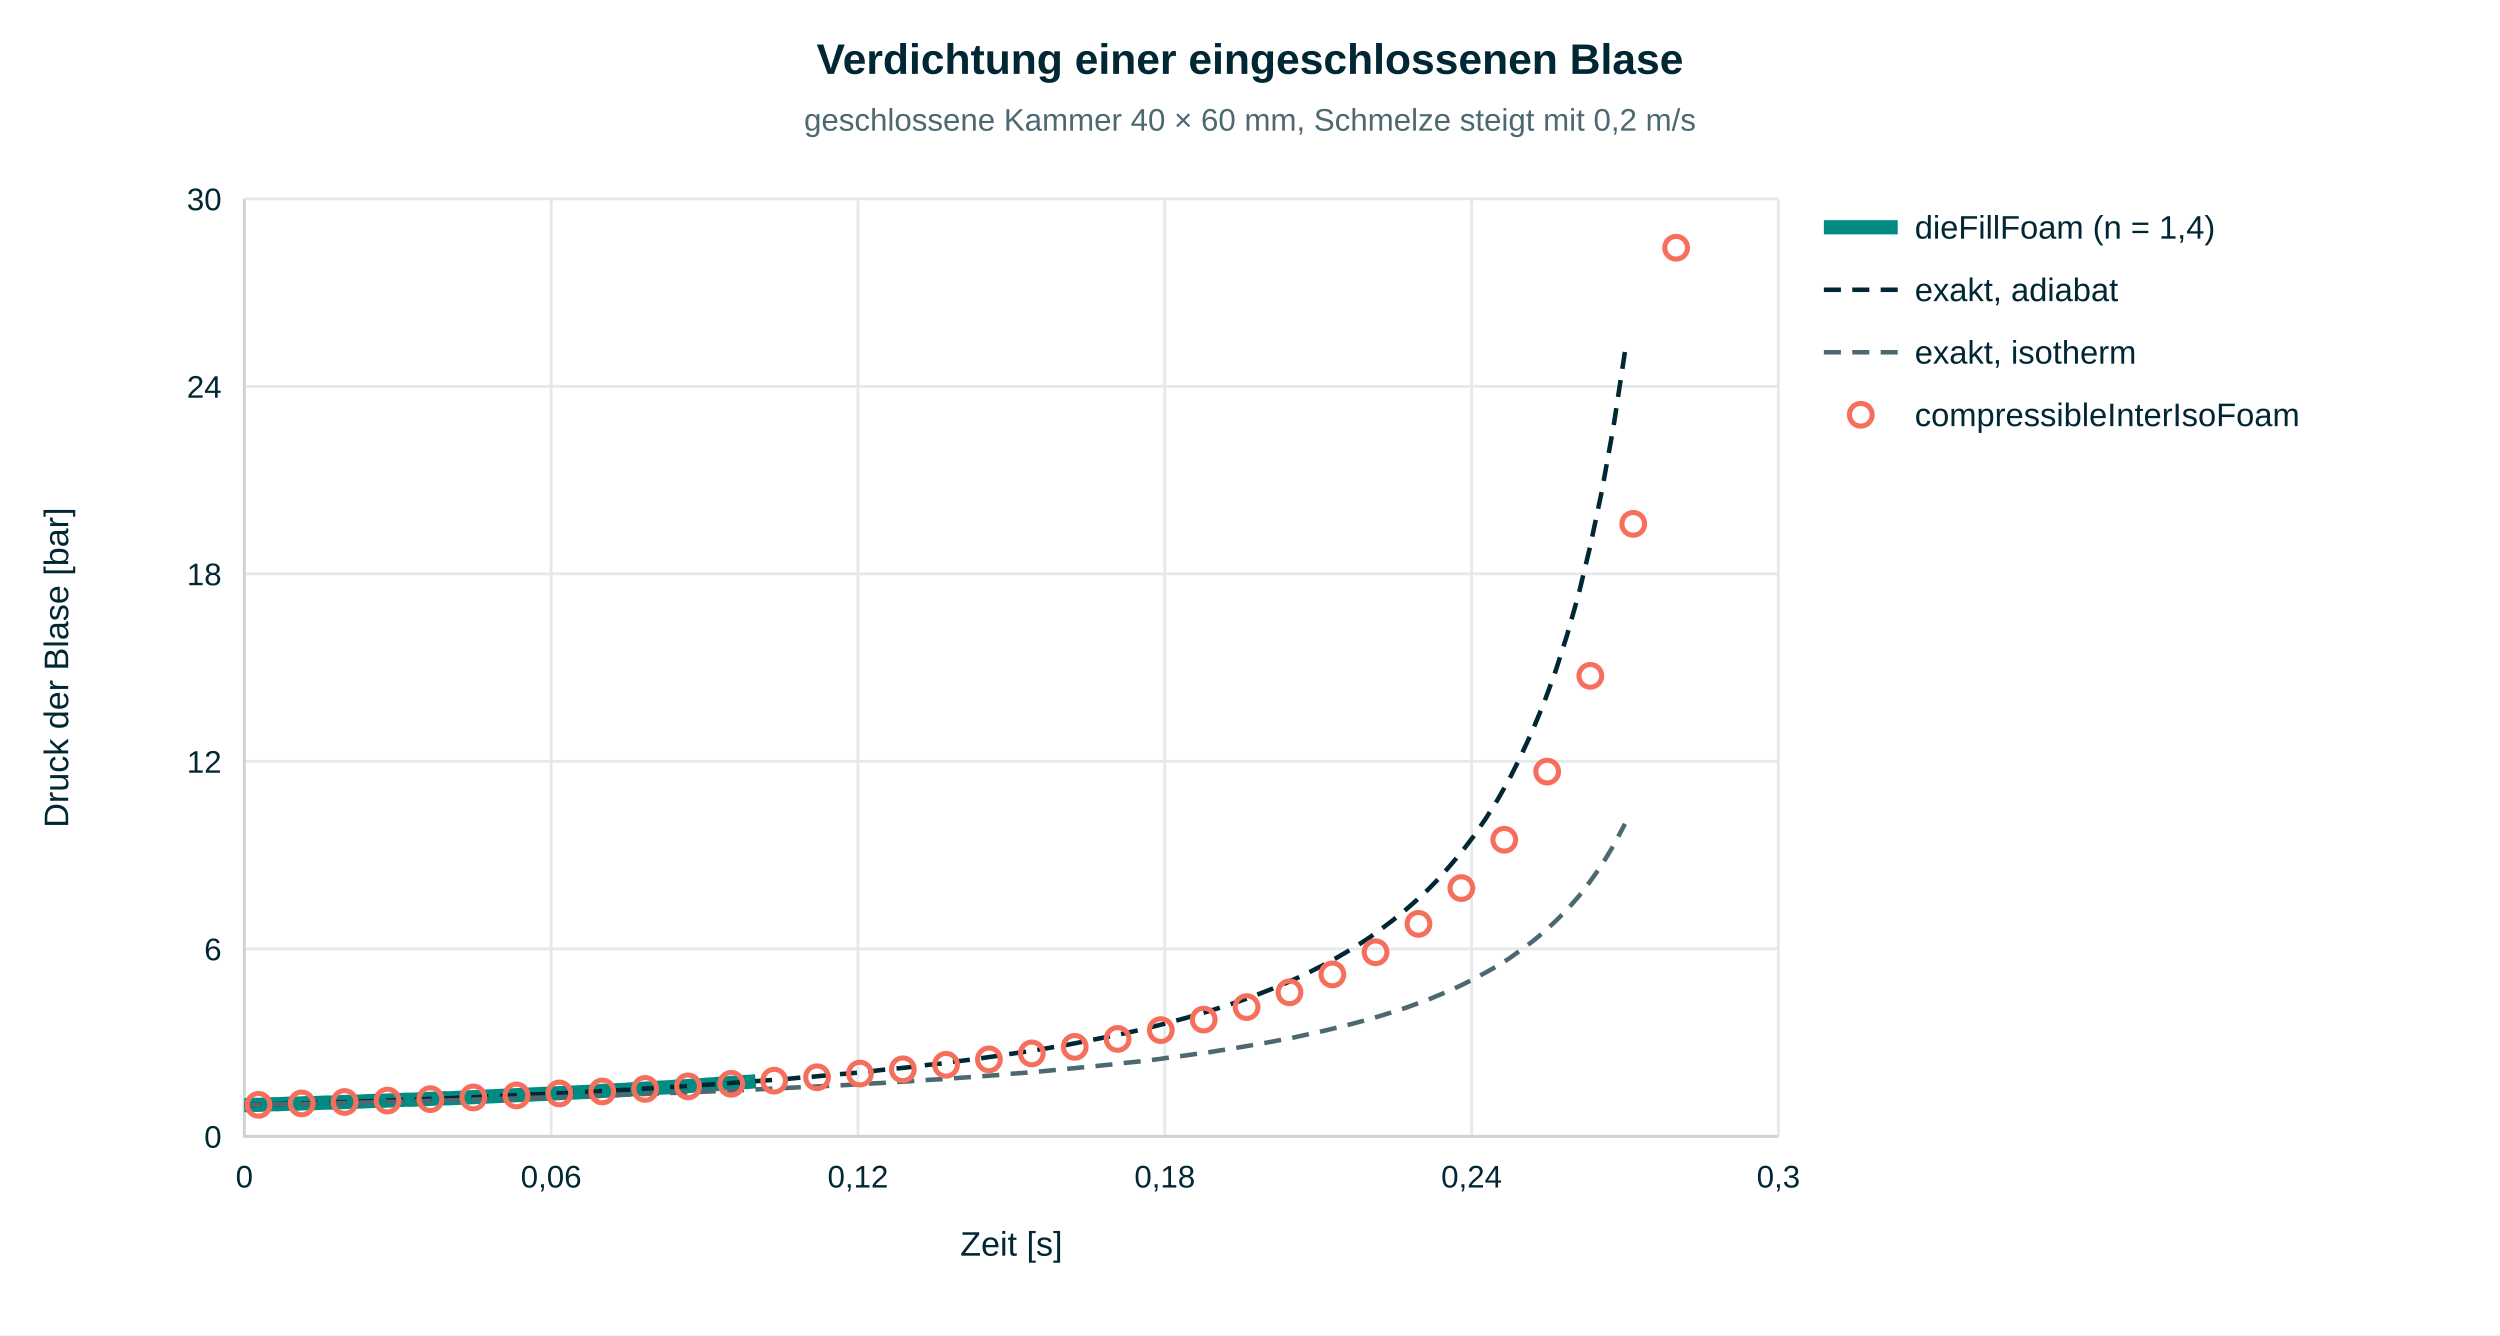
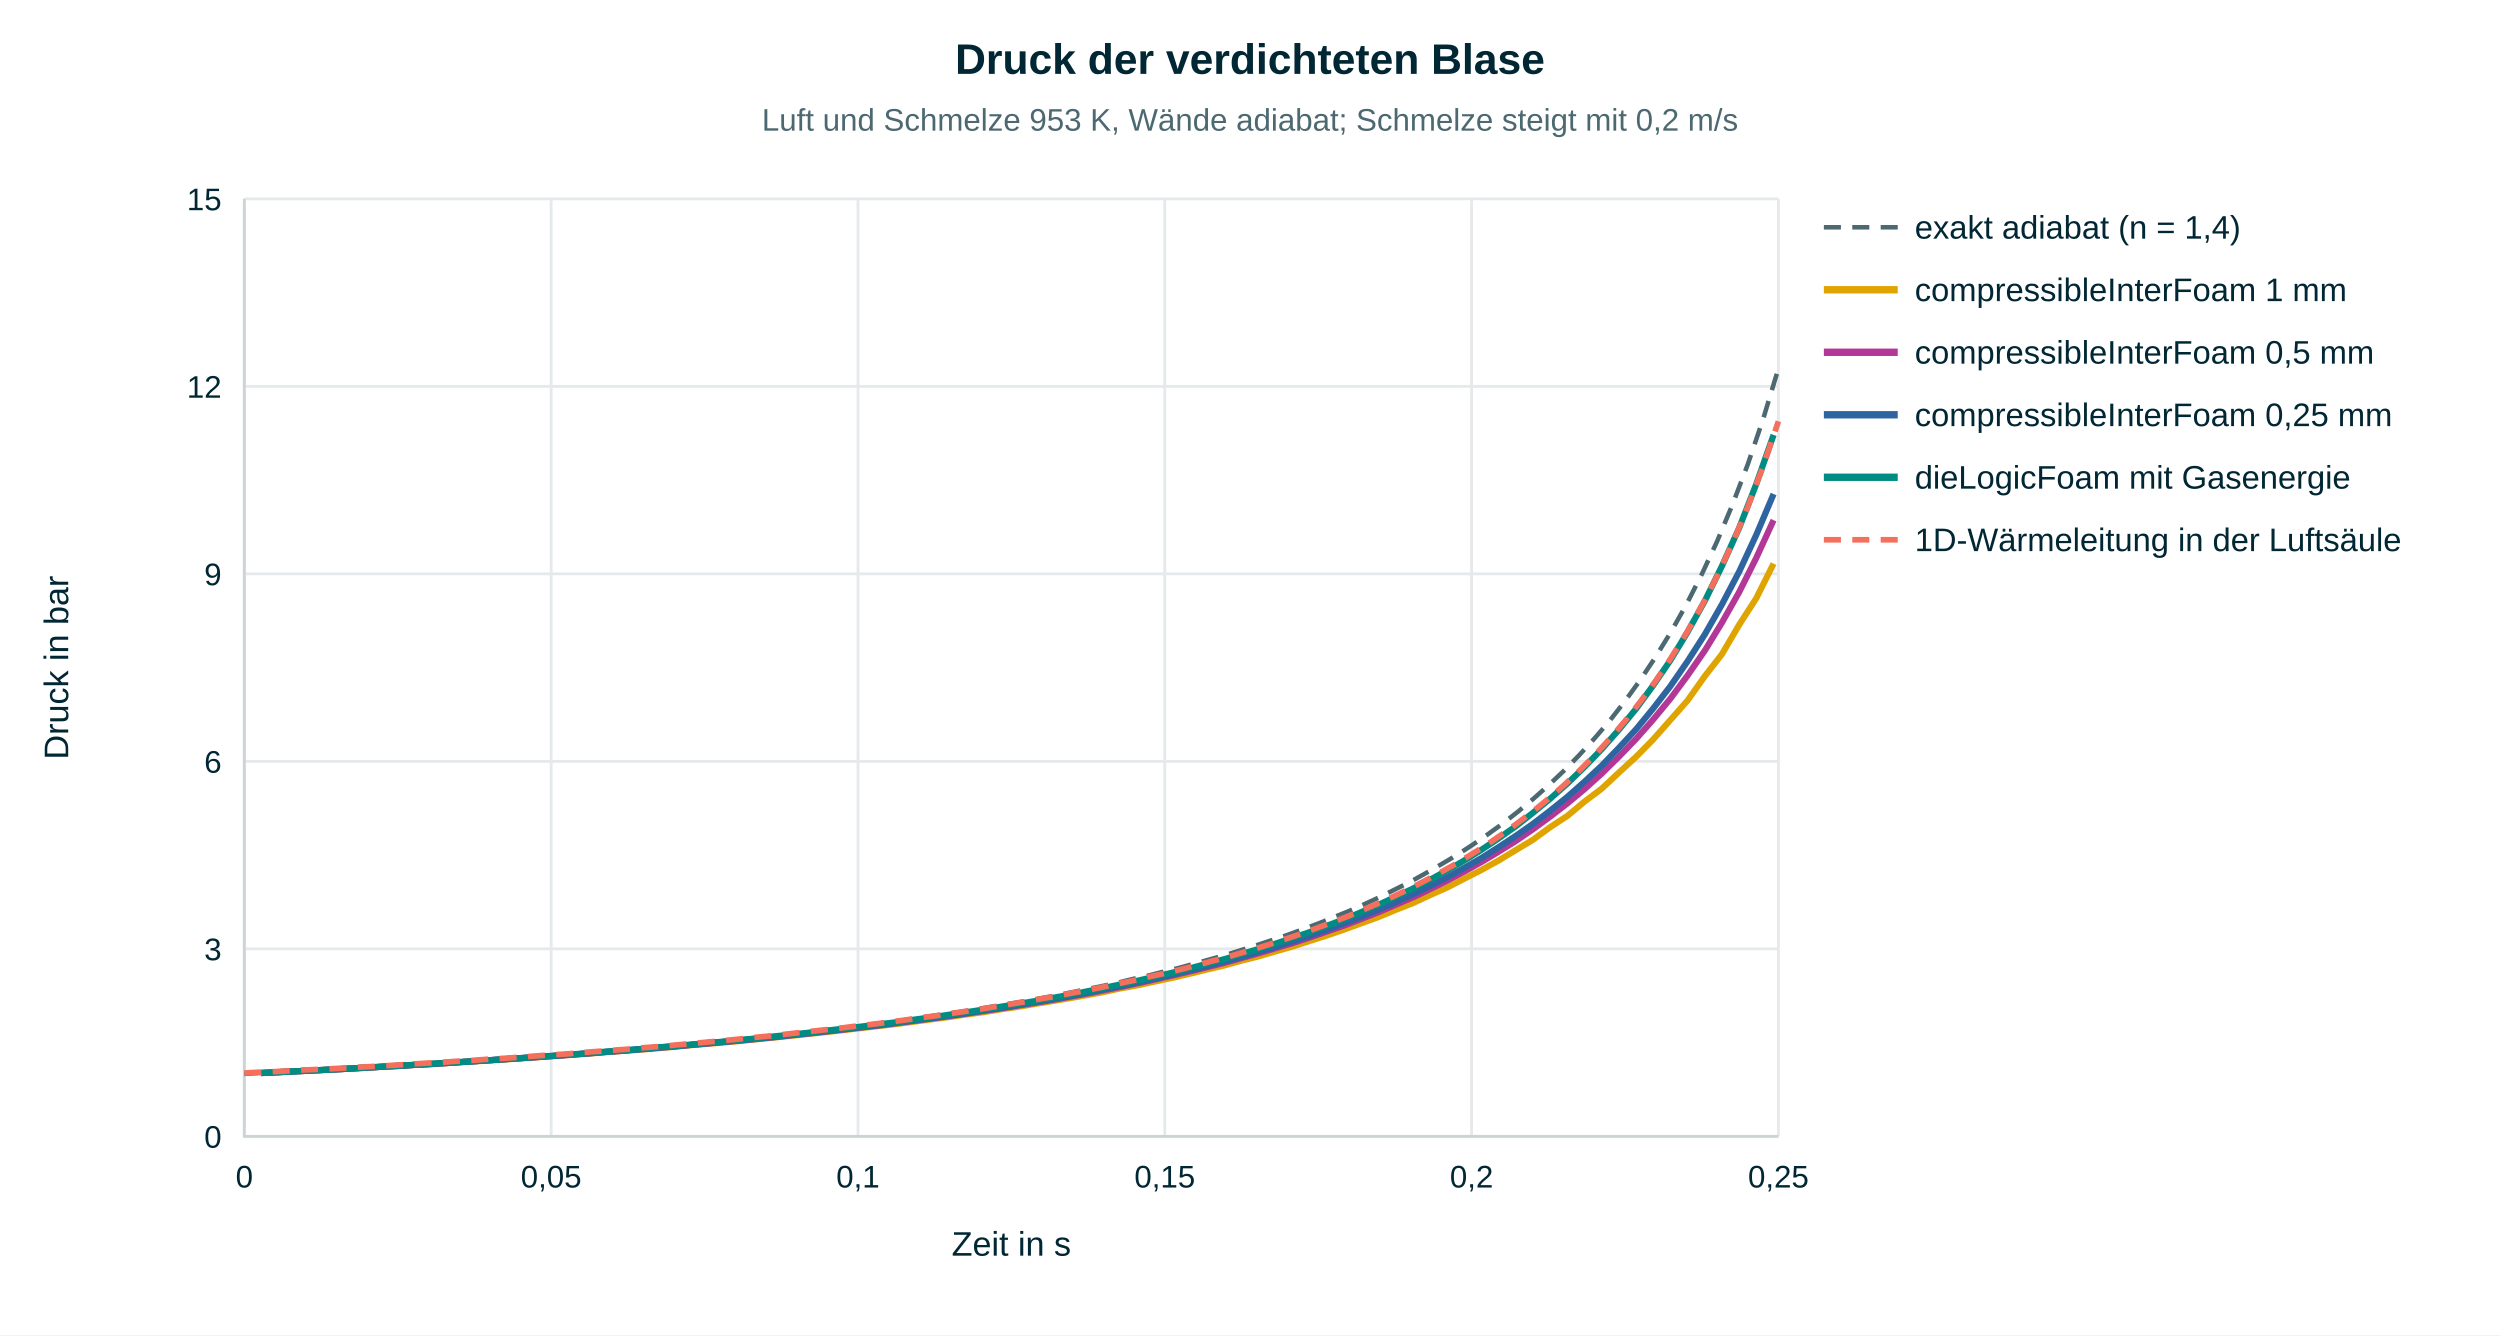
<svg xmlns="http://www.w3.org/2000/svg" viewBox="0 0 880 470" font-family="Arial, Helvetica, sans-serif" role="img">
  <rect x="0" y="0" width="880" height="470" fill="#ffffff" class="f-surface" />
-   <text x="440.0" y="26" font-size="15" font-weight="700" fill="#002733" class="f-text" text-anchor="middle">Verdichtung einer eingeschlossenen Blase</text>
-   <text x="440.0" y="46" font-size="11" fill="#4c6870" class="f-muted" text-anchor="middle">geschlossene Kammer 40 × 60 mm, Schmelze steigt mit 0,2 m/s</text>
+   <text x="440.0" y="26" font-size="15" font-weight="700" fill="#002733" class="f-text" text-anchor="middle">Druck der verdichteten Blase</text>
+   <text x="440.0" y="46" font-size="11" fill="#4c6870" class="f-muted" text-anchor="middle">Luft und Schmelze 953 K, Wände adiabat; Schmelze steigt mit 0,2 m/s</text>
  <path d="M86 400.0H626" stroke="#e5e9eb" stroke-width="1" class="s-border-light" />
  <text x="78" y="404.0" font-size="11" fill="#002733" class="f-text" text-anchor="end">0</text>
  <path d="M86.0 70V400" stroke="#e5e9eb" stroke-width="1" class="s-border-light" />
  <text x="86.0" y="418" font-size="11" fill="#002733" class="f-text" text-anchor="middle">0</text>
  <path d="M86 334.0H626" stroke="#e5e9eb" stroke-width="1" class="s-border-light" />
-   <text x="78" y="338.0" font-size="11" fill="#002733" class="f-text" text-anchor="end">6</text>
+   <text x="78" y="338.0" font-size="11" fill="#002733" class="f-text" text-anchor="end">3</text>
  <path d="M194.0 70V400" stroke="#e5e9eb" stroke-width="1" class="s-border-light" />
-   <text x="194.0" y="418" font-size="11" fill="#002733" class="f-text" text-anchor="middle">0,06</text>
+   <text x="194.0" y="418" font-size="11" fill="#002733" class="f-text" text-anchor="middle">0,05</text>
  <path d="M86 268.0H626" stroke="#e5e9eb" stroke-width="1" class="s-border-light" />
-   <text x="78" y="272.0" font-size="11" fill="#002733" class="f-text" text-anchor="end">12</text>
+   <text x="78" y="272.0" font-size="11" fill="#002733" class="f-text" text-anchor="end">6</text>
  <path d="M302.0 70V400" stroke="#e5e9eb" stroke-width="1" class="s-border-light" />
-   <text x="302.0" y="418" font-size="11" fill="#002733" class="f-text" text-anchor="middle">0,12</text>
+   <text x="302.0" y="418" font-size="11" fill="#002733" class="f-text" text-anchor="middle">0,1</text>
  <path d="M86 202.0H626" stroke="#e5e9eb" stroke-width="1" class="s-border-light" />
-   <text x="78" y="206.0" font-size="11" fill="#002733" class="f-text" text-anchor="end">18</text>
+   <text x="78" y="206.0" font-size="11" fill="#002733" class="f-text" text-anchor="end">9</text>
  <path d="M410.0 70V400" stroke="#e5e9eb" stroke-width="1" class="s-border-light" />
-   <text x="410.0" y="418" font-size="11" fill="#002733" class="f-text" text-anchor="middle">0,18</text>
+   <text x="410.0" y="418" font-size="11" fill="#002733" class="f-text" text-anchor="middle">0,15</text>
  <path d="M86 136.0H626" stroke="#e5e9eb" stroke-width="1" class="s-border-light" />
-   <text x="78" y="140.0" font-size="11" fill="#002733" class="f-text" text-anchor="end">24</text>
+   <text x="78" y="140.0" font-size="11" fill="#002733" class="f-text" text-anchor="end">12</text>
  <path d="M518.0 70V400" stroke="#e5e9eb" stroke-width="1" class="s-border-light" />
-   <text x="518.0" y="418" font-size="11" fill="#002733" class="f-text" text-anchor="middle">0,24</text>
+   <text x="518.0" y="418" font-size="11" fill="#002733" class="f-text" text-anchor="middle">0,2</text>
  <path d="M86 70.0H626" stroke="#e5e9eb" stroke-width="1" class="s-border-light" />
-   <text x="78" y="74.0" font-size="11" fill="#002733" class="f-text" text-anchor="end">30</text>
+   <text x="78" y="74.0" font-size="11" fill="#002733" class="f-text" text-anchor="end">15</text>
  <path d="M626.0 70V400" stroke="#e5e9eb" stroke-width="1" class="s-border-light" />
-   <text x="626.0" y="418" font-size="11" fill="#002733" class="f-text" text-anchor="middle">0,3</text>
+   <text x="626.0" y="418" font-size="11" fill="#002733" class="f-text" text-anchor="middle">0,25</text>
  <path d="M86 70V400H626" fill="none" stroke="#ccd4d6" stroke-width="1" class="s-border" />
-   <text x="356.0" y="442" font-size="12" fill="#002733" class="f-text" text-anchor="middle">Zeit [s]</text>
-   <text x="24" y="235.0" font-size="12" fill="#002733" class="f-text" text-anchor="middle" transform="rotate(-90 24 235.0)">Druck der Blase [bar]</text>
-   <polyline points="86.0,389.0 86.0,389.0 86.1,389.0 86.3,389.0 87.0,389.0 88.8,388.9 91.0,388.9 93.2,388.8 95.4,388.7 97.5,388.7 99.7,388.6 101.8,388.5 104.0,388.5 106.2,388.4 108.3,388.3 110.5,388.3 112.6,388.2 114.8,388.1 117.0,388.1 119.1,388.0 121.3,387.9 123.4,387.8 125.6,387.8 127.8,387.7 129.9,387.6 132.1,387.5 134.2,387.5 136.4,387.4 138.6,387.3 140.7,387.2 142.9,387.1 145.0,387.1 147.2,387.0 149.4,386.9 151.5,386.8 153.7,386.7 155.8,386.6 158.0,386.6 160.2,386.5 162.3,386.4 164.5,386.3 166.6,386.2 168.8,386.1 171.0,386.0 173.1,385.9 175.3,385.8 177.4,385.7 179.6,385.6 181.8,385.5 183.9,385.4 186.1,385.3 188.2,385.2 190.4,385.1 192.6,385.0 194.7,384.9 196.9,384.8 199.0,384.7 201.2,384.6 203.4,384.5 205.5,384.4 207.7,384.3 209.8,384.2 212.0,384.0 214.2,383.9 216.3,383.8 218.5,383.7 220.6,383.6 222.8,383.4 225.0,383.3 227.1,383.2 229.3,383.1 231.4,382.9 233.6,382.8 235.8,382.7 237.9,382.5 240.1,382.4 242.2,382.3 244.4,382.1 246.6,382.0 248.7,381.8 250.9,381.7 253.0,381.5 255.2,381.4 257.4,381.2 259.5,381.1 261.7,380.9 263.8,380.8 266.0,380.6" fill="none" stroke="#008c82" stroke-width="5" stroke-linejoin="round" class="s-primary" />
-   <path d="M642 80h26" stroke="#008c82" stroke-width="5" class="s-primary" />
-   <text x="674" y="84" font-size="11.5" fill="#002733" class="f-text">dieFillFoam (n = 1,4)</text>
-   <polyline points="86.0,389.0 90.1,388.9 94.2,388.8 98.3,388.6 102.3,388.5 106.4,388.4 110.5,388.3 114.6,388.1 118.7,388.0 122.8,387.9 126.8,387.7 130.9,387.6 135.0,387.4 139.1,387.3 143.2,387.1 147.3,387.0 151.3,386.8 155.4,386.7 159.5,386.5 163.6,386.3 167.7,386.2 171.8,386.0 175.8,385.8 179.9,385.6 184.0,385.4 188.1,385.2 192.2,385.1 196.3,384.9 200.4,384.7 204.4,384.4 208.5,384.2 212.6,384.0 216.7,383.8 220.8,383.6 224.9,383.3 228.9,383.1 233.0,382.8 237.1,382.6 241.2,382.3 245.3,382.1 249.4,381.8 253.4,381.5 257.5,381.2 261.6,380.9 265.7,380.6 269.8,380.3 273.9,380.0 277.9,379.7 282.0,379.3 286.1,379.0 290.2,378.6 294.3,378.2 298.4,377.9 302.5,377.5 306.5,377.1 310.6,376.6 314.7,376.2 318.8,375.8 322.9,375.3 327.0,374.8 331.0,374.4 335.1,373.8 339.2,373.3 343.3,372.8 347.4,372.2 351.5,371.6 355.5,371.0 359.6,370.4 363.7,369.8 367.8,369.1 371.9,368.4 376.0,367.7 380.1,366.9 384.1,366.1 388.2,365.3 392.3,364.5 396.4,363.6 400.5,362.7 404.6,361.7 408.6,360.7 412.7,359.6 416.8,358.5 420.9,357.3 425.0,356.1 429.1,354.8 433.1,353.5 437.2,352.1 441.3,350.6 445.4,349.0 449.5,347.4 453.6,345.6 457.6,343.8 461.7,341.8 465.8,339.7 469.9,337.5 474.0,335.1 478.1,332.6 482.2,329.9 486.2,327.0 490.3,323.9 494.4,320.6 498.5,317.0 502.6,313.2 506.7,309.0 510.7,304.4 514.8,299.5 518.9,294.1 523.0,288.1 527.1,281.6 531.2,274.4 535.2,266.4 539.3,257.5 543.4,247.6 547.5,236.4 551.6,223.6 555.7,209.1 559.7,192.5 563.8,173.1 567.9,150.5 572.0,123.7" fill="none" stroke="#002733" stroke-width="1.6" stroke-linejoin="round" stroke-dasharray="6 4" class="s-text" />
-   <path d="M642 102h26" stroke="#002733" stroke-width="1.6" stroke-dasharray="6 4" class="s-text" />
-   <text x="674" y="106" font-size="11.5" fill="#002733" class="f-text">exakt, adiabat</text>
-   <polyline points="86.0,389.0 90.1,388.9 94.2,388.8 98.3,388.7 102.3,388.7 106.4,388.6 110.5,388.5 114.6,388.4 118.7,388.3 122.8,388.2 126.8,388.1 130.9,388.0 135.0,387.9 139.1,387.8 143.2,387.7 147.3,387.6 151.3,387.5 155.4,387.4 159.5,387.3 163.6,387.2 167.7,387.0 171.8,386.9 175.8,386.8 179.9,386.7 184.0,386.6 188.1,386.4 192.2,386.3 196.3,386.2 200.4,386.0 204.4,385.9 208.5,385.8 212.6,385.6 216.7,385.5 220.8,385.3 224.9,385.2 228.9,385.0 233.0,384.9 237.1,384.7 241.2,384.6 245.3,384.4 249.4,384.2 253.4,384.1 257.5,383.9 261.6,383.7 265.7,383.5 269.8,383.3 273.9,383.1 277.9,382.9 282.0,382.7 286.1,382.5 290.2,382.3 294.3,382.1 298.4,381.9 302.5,381.6 306.5,381.4 310.6,381.2 314.7,380.9 318.8,380.7 322.9,380.4 327.0,380.1 331.0,379.9 335.1,379.6 339.2,379.3 343.3,379.0 347.4,378.7 351.5,378.4 355.5,378.0 359.6,377.7 363.7,377.4 367.8,377.0 371.9,376.6 376.0,376.2 380.1,375.8 384.1,375.4 388.2,375.0 392.3,374.6 396.4,374.1 400.5,373.7 404.6,373.2 408.6,372.7 412.7,372.1 416.8,371.6 420.9,371.0 425.0,370.5 429.1,369.8 433.1,369.2 437.2,368.5 441.3,367.8 445.4,367.1 449.5,366.3 453.6,365.6 457.6,364.7 461.7,363.8 465.8,362.9 469.9,361.9 474.0,360.9 478.1,359.8 482.2,358.7 486.2,357.5 490.3,356.2 494.4,354.9 498.5,353.4 502.6,351.9 506.7,350.2 510.7,348.5 514.8,346.6 518.9,344.5 523.0,342.3 527.1,340.0 531.2,337.4 535.2,334.5 539.3,331.5 543.4,328.1 547.5,324.3 551.6,320.2 555.7,315.5 559.7,310.3 563.8,304.5 567.9,297.7 572.0,290.0" fill="none" stroke="#4c6870" stroke-width="1.6" stroke-linejoin="round" stroke-dasharray="6 4" class="s-muted" />
-   <path d="M642 124h26" stroke="#4c6870" stroke-width="1.6" stroke-dasharray="6 4" class="s-muted" />
-   <text x="674" y="128" font-size="11.5" fill="#002733" class="f-text">exakt, isotherm</text>
-   <circle cx="91.0" cy="388.9" r="4" fill="none" stroke="#f66e5c" stroke-width="1.8" class="s-mark-warm" />
-   <circle cx="106.2" cy="388.4" r="4" fill="none" stroke="#f66e5c" stroke-width="1.8" class="s-mark-warm" />
-   <circle cx="121.3" cy="387.9" r="4" fill="none" stroke="#f66e5c" stroke-width="1.8" class="s-mark-warm" />
-   <circle cx="136.4" cy="387.4" r="4" fill="none" stroke="#f66e5c" stroke-width="1.8" class="s-mark-warm" />
-   <circle cx="151.5" cy="386.9" r="4" fill="none" stroke="#f66e5c" stroke-width="1.8" class="s-mark-warm" />
-   <circle cx="166.6" cy="386.3" r="4" fill="none" stroke="#f66e5c" stroke-width="1.8" class="s-mark-warm" />
-   <circle cx="181.8" cy="385.6" r="4" fill="none" stroke="#f66e5c" stroke-width="1.8" class="s-mark-warm" />
-   <circle cx="196.9" cy="384.9" r="4" fill="none" stroke="#f66e5c" stroke-width="1.8" class="s-mark-warm" />
-   <circle cx="212.0" cy="384.2" r="4" fill="none" stroke="#f66e5c" stroke-width="1.8" class="s-mark-warm" />
-   <circle cx="227.1" cy="383.3" r="4" fill="none" stroke="#f66e5c" stroke-width="1.8" class="s-mark-warm" />
-   <circle cx="242.2" cy="382.4" r="4" fill="none" stroke="#f66e5c" stroke-width="1.8" class="s-mark-warm" />
-   <circle cx="257.4" cy="381.5" r="4" fill="none" stroke="#f66e5c" stroke-width="1.8" class="s-mark-warm" />
-   <circle cx="272.5" cy="380.4" r="4" fill="none" stroke="#f66e5c" stroke-width="1.8" class="s-mark-warm" />
-   <circle cx="287.6" cy="379.2" r="4" fill="none" stroke="#f66e5c" stroke-width="1.8" class="s-mark-warm" />
-   <circle cx="302.7" cy="377.9" r="4" fill="none" stroke="#f66e5c" stroke-width="1.8" class="s-mark-warm" />
-   <circle cx="317.8" cy="376.4" r="4" fill="none" stroke="#f66e5c" stroke-width="1.8" class="s-mark-warm" />
-   <circle cx="333.0" cy="374.8" r="4" fill="none" stroke="#f66e5c" stroke-width="1.8" class="s-mark-warm" />
-   <circle cx="348.1" cy="372.9" r="4" fill="none" stroke="#f66e5c" stroke-width="1.8" class="s-mark-warm" />
-   <circle cx="363.2" cy="370.8" r="4" fill="none" stroke="#f66e5c" stroke-width="1.8" class="s-mark-warm" />
-   <circle cx="378.3" cy="368.5" r="4" fill="none" stroke="#f66e5c" stroke-width="1.8" class="s-mark-warm" />
-   <circle cx="393.4" cy="365.7" r="4" fill="none" stroke="#f66e5c" stroke-width="1.8" class="s-mark-warm" />
-   <circle cx="408.6" cy="362.6" r="4" fill="none" stroke="#f66e5c" stroke-width="1.8" class="s-mark-warm" />
-   <circle cx="423.7" cy="358.9" r="4" fill="none" stroke="#f66e5c" stroke-width="1.8" class="s-mark-warm" />
-   <circle cx="438.8" cy="354.5" r="4" fill="none" stroke="#f66e5c" stroke-width="1.8" class="s-mark-warm" />
-   <circle cx="453.9" cy="349.3" r="4" fill="none" stroke="#f66e5c" stroke-width="1.8" class="s-mark-warm" />
-   <circle cx="469.0" cy="343.0" r="4" fill="none" stroke="#f66e5c" stroke-width="1.8" class="s-mark-warm" />
-   <circle cx="484.2" cy="335.2" r="4" fill="none" stroke="#f66e5c" stroke-width="1.8" class="s-mark-warm" />
-   <circle cx="499.3" cy="325.2" r="4" fill="none" stroke="#f66e5c" stroke-width="1.8" class="s-mark-warm" />
-   <circle cx="514.4" cy="312.6" r="4" fill="none" stroke="#f66e5c" stroke-width="1.8" class="s-mark-warm" />
-   <circle cx="529.5" cy="295.6" r="4" fill="none" stroke="#f66e5c" stroke-width="1.8" class="s-mark-warm" />
-   <circle cx="544.6" cy="271.6" r="4" fill="none" stroke="#f66e5c" stroke-width="1.8" class="s-mark-warm" />
-   <circle cx="559.8" cy="237.9" r="4" fill="none" stroke="#f66e5c" stroke-width="1.8" class="s-mark-warm" />
-   <circle cx="574.9" cy="184.4" r="4" fill="none" stroke="#f66e5c" stroke-width="1.8" class="s-mark-warm" />
-   <circle cx="590.0" cy="87.2" r="4" fill="none" stroke="#f66e5c" stroke-width="1.8" class="s-mark-warm" />
-   <circle cx="655" cy="146" r="4" fill="none" stroke="#f66e5c" stroke-width="1.8" class="s-mark-warm" />
-   <text x="674" y="150" font-size="11.5" fill="#002733" class="f-text">compressibleInterIsoFoam</text>
+   <text x="356.0" y="442" font-size="12" fill="#002733" class="f-text" text-anchor="middle">Zeit in s</text>
+   <text x="24" y="235.0" font-size="12" fill="#002733" class="f-text" text-anchor="middle" transform="rotate(-90 24 235.0)">Druck in bar</text>
+   <polyline points="86.0,378.0 91.4,377.7 96.8,377.5 102.2,377.2 107.6,376.9 113.0,376.6 118.4,376.4 123.8,376.1 129.2,375.8 134.6,375.5 140.0,375.2 145.4,374.8 150.8,374.5 156.2,374.2 161.6,373.8 167.0,373.5 172.4,373.1 177.8,372.8 183.2,372.4 188.6,372.0 194.0,371.6 199.4,371.2 204.8,370.8 210.2,370.4 215.6,369.9 221.0,369.5 226.4,369.0 231.8,368.6 237.2,368.1 242.6,367.6 248.0,367.1 253.4,366.6 258.8,366.0 264.2,365.5 269.6,364.9 275.0,364.3 280.4,363.8 285.8,363.1 291.2,362.5 296.6,361.9 302.0,361.2 307.4,360.5 312.8,359.8 318.2,359.1 323.6,358.3 329.0,357.5 334.4,356.7 339.8,355.9 345.2,355.0 350.6,354.1 356.0,353.2 361.4,352.3 366.8,351.3 372.2,350.3 377.6,349.2 383.0,348.1 388.4,347.0 393.8,345.8 399.2,344.5 404.6,343.3 410.0,341.9 415.4,340.6 420.8,339.1 426.2,337.6 431.6,336.1 437.0,334.4 442.4,332.7 447.8,330.9 453.2,329.1 458.6,327.1 464.0,325.1 469.4,322.9 474.8,320.7 480.2,318.3 485.6,315.8 491.0,313.1 496.4,310.4 501.8,307.4 507.2,304.3 512.6,301.1 518.0,297.6 523.4,293.9 528.8,290.0 534.2,285.8 539.6,281.3 545.0,276.5 550.4,271.4 555.8,265.9 561.2,260.0 566.6,253.7 572.0,246.8 577.4,239.3 582.8,231.2 588.2,222.4 593.6,212.8 599.0,202.2 604.4,190.6 609.8,177.7 615.2,163.5 620.6,147.6 626.0,129.7" fill="none" stroke="#4c6870" stroke-width="1.6" stroke-linejoin="round" stroke-dasharray="6 4" class="s-muted" />
+   <path d="M642 80h26" stroke="#4c6870" stroke-width="1.6" stroke-dasharray="6 4" class="s-muted" />
+   <text x="674" y="84" font-size="11.5" fill="#002733" class="f-text">exakt adiabat (n = 1,4)</text>
+   <polyline points="92.0,377.7 98.1,377.4 104.1,377.1 110.2,376.8 116.2,376.5 122.3,376.2 128.3,375.9 134.4,375.5 140.4,375.2 146.5,374.8 152.5,374.5 158.6,374.1 164.6,373.7 170.7,373.4 176.7,373.0 182.8,372.6 188.8,372.2 194.9,371.7 200.9,371.3 207.0,370.9 213.0,370.4 219.1,369.9 225.1,369.5 231.2,369.0 237.2,368.5 243.2,367.9 249.3,367.4 255.3,366.9 261.4,366.3 267.4,365.7 273.5,365.1 279.5,364.5 285.6,363.8 291.6,363.2 297.7,362.5 303.7,361.8 309.8,361.1 315.8,360.4 321.9,359.6 327.9,358.8 334.0,358.0 340.0,357.1 346.1,356.3 352.1,355.3 358.2,354.4 364.2,353.4 370.3,352.4 376.3,351.4 382.4,350.3 388.4,349.2 394.4,347.9 400.5,346.8 406.5,345.5 412.6,344.2 418.6,342.8 424.7,341.3 430.7,339.9 436.8,338.2 442.8,336.7 448.9,334.9 454.9,333.2 461.0,331.2 467.0,329.3 473.1,327.2 479.1,325.0 485.2,322.8 491.2,320.3 497.3,317.9 503.3,315.1 509.4,312.4 515.4,309.3 521.5,306.2 527.5,302.9 533.6,299.2 539.6,295.6 545.6,291.2 551.7,287.2 557.7,282.2 563.8,277.6 569.8,272.0 575.9,266.4 581.9,260.3 588.0,253.4 594.0,246.6 600.1,238.0 606.1,230.3 612.2,219.9 618.2,210.6 624.3,198.4" fill="none" stroke="#e0a400" stroke-width="2.2" stroke-linejoin="round" class="s-caution" />
+   <path d="M642 102h26" stroke="#e0a400" stroke-width="2.6" class="s-caution" />
+   <text x="674" y="106" font-size="11.5" fill="#002733" class="f-text">compressibleInterFoam 1 mm</text>
+   <polyline points="92.0,377.7 98.1,377.4 104.1,377.1 110.2,376.8 116.2,376.5 122.3,376.2 128.3,375.9 134.4,375.5 140.4,375.2 146.5,374.8 152.5,374.5 158.6,374.1 164.6,373.7 170.7,373.3 176.7,372.9 182.8,372.5 188.8,372.1 194.9,371.7 200.9,371.3 207.0,370.8 213.0,370.3 219.1,369.9 225.1,369.4 231.2,368.9 237.2,368.4 243.2,367.8 249.3,367.3 255.3,366.7 261.4,366.2 267.4,365.6 273.5,365.0 279.5,364.3 285.6,363.7 291.6,363.0 297.7,362.3 303.7,361.6 309.8,360.9 315.8,360.1 321.9,359.3 327.9,358.5 334.0,357.7 340.0,356.8 346.1,355.9 352.1,355.0 358.2,354.0 364.2,353.0 370.3,352.0 376.3,350.9 382.4,349.8 388.4,348.6 394.4,347.4 400.5,346.1 406.5,344.8 412.6,343.4 418.6,342.0 424.7,340.5 430.7,339.0 436.8,337.3 442.8,335.6 448.9,333.8 454.9,332.0 461.0,330.0 467.0,327.9 473.1,325.8 479.1,323.5 485.2,321.1 491.2,318.5 497.3,315.9 503.3,313.0 509.4,310.0 515.4,306.8 521.5,303.4 527.5,299.8 533.6,296.0 539.6,291.9 545.6,287.5 551.7,282.8 557.7,277.8 563.8,272.3 569.8,266.4 575.9,260.1 581.9,253.3 588.0,245.9 594.0,237.8 600.1,229.0 606.1,219.2 612.2,208.4 618.2,196.4 624.3,183.1" fill="none" stroke="#b23797" stroke-width="2.2" stroke-linejoin="round" class="s-mark" />
+   <path d="M642 124h26" stroke="#b23797" stroke-width="2.6" class="s-mark" />
+   <text x="674" y="128" font-size="11.5" fill="#002733" class="f-text">compressibleInterFoam 0,5 mm</text>
+   <polyline points="92.0,377.7 98.1,377.4 104.1,377.1 110.2,376.8 116.2,376.5 122.3,376.2 128.3,375.8 134.4,375.5 140.4,375.2 146.5,374.8 152.5,374.5 158.6,374.1 164.6,373.7 170.7,373.3 176.7,372.9 182.8,372.5 188.8,372.1 194.9,371.7 200.9,371.2 207.0,370.8 213.0,370.3 219.1,369.8 225.1,369.3 231.2,368.8 237.2,368.3 243.2,367.8 249.3,367.2 255.3,366.7 261.4,366.1 267.4,365.5 273.5,364.9 279.5,364.2 285.6,363.6 291.6,362.9 297.7,362.2 303.7,361.5 309.8,360.8 315.8,360.0 321.9,359.2 327.9,358.4 334.0,357.5 340.0,356.7 346.1,355.7 352.1,354.8 358.2,353.8 364.2,352.8 370.3,351.8 376.3,350.7 382.4,349.5 388.4,348.3 394.4,347.1 400.5,345.8 406.5,344.5 412.6,343.1 418.6,341.6 424.7,340.1 430.7,338.5 436.8,336.9 442.8,335.1 448.9,333.3 454.9,331.4 461.0,329.4 467.0,327.3 473.1,325.0 479.1,322.7 485.2,320.2 491.2,317.6 497.3,314.8 503.3,311.9 509.4,308.8 515.4,305.5 521.5,302.0 527.5,298.2 533.6,294.2 539.6,290.0 545.6,285.4 551.7,280.5 557.7,275.2 563.8,269.5 569.8,263.3 575.9,256.7 581.9,249.4 588.0,241.5 594.0,232.8 600.1,223.3 606.1,212.8 612.2,201.2 618.2,188.3 624.3,173.9" fill="none" stroke="#2e65a0" stroke-width="2.2" stroke-linejoin="round" class="s-die" />
+   <path d="M642 146h26" stroke="#2e65a0" stroke-width="2.6" class="s-die" />
+   <text x="674" y="150" font-size="11.5" fill="#002733" class="f-text">compressibleInterFoam 0,25 mm</text>
+   <polyline points="92.0,377.7 98.1,377.4 104.1,377.1 110.2,376.8 116.2,376.5 122.3,376.2 128.3,375.8 134.4,375.5 140.4,375.1 146.5,374.8 152.5,374.4 158.6,374.0 164.6,373.7 170.7,373.3 176.7,372.9 182.8,372.5 188.8,372.0 194.9,371.6 200.9,371.2 207.0,370.7 213.0,370.2 219.1,369.8 225.1,369.3 231.2,368.7 237.2,368.2 243.2,367.7 249.3,367.1 255.3,366.6 261.4,366.0 267.4,365.4 273.5,364.7 279.5,364.1 285.6,363.4 291.6,362.7 297.7,362.0 303.7,361.3 309.8,360.5 315.8,359.8 321.9,358.9 327.9,358.1 334.0,357.2 340.0,356.3 346.1,355.4 352.1,354.4 358.2,353.4 364.2,352.4 370.3,351.3 376.3,350.2 382.4,349.0 388.4,347.8 394.4,346.5 400.5,345.2 406.5,343.8 412.6,342.4 418.6,340.9 424.7,339.3 430.7,337.7 436.8,335.9 442.8,334.1 448.9,332.2 454.9,330.2 461.0,328.1 467.0,325.9 473.1,323.6 479.1,321.1 485.2,318.5 491.2,315.7 497.3,312.8 503.3,309.7 509.4,306.4 515.4,302.9 521.5,299.1 527.5,295.1 533.6,290.8 539.6,286.1 545.6,281.2 551.7,275.8 557.7,270.0 563.8,263.7 569.8,256.9 575.9,249.5 581.9,241.3 588.0,232.4 594.0,222.5 600.1,211.5 606.1,199.3 612.2,185.8 618.2,170.4 624.3,153.1" fill="none" stroke="#008c82" stroke-width="2.2" stroke-linejoin="round" class="s-primary" />
+   <path d="M642 168h26" stroke="#008c82" stroke-width="2.6" class="s-primary" />
+   <text x="674" y="172" font-size="11.5" fill="#002733" class="f-text">dieLogicFoam mit Gasenergie</text>
+   <polyline points="86.0,377.7 91.4,377.4 96.8,377.2 102.2,376.9 107.6,376.6 113.0,376.4 118.4,376.1 123.8,375.8 129.2,375.5 134.6,375.2 140.0,374.9 145.4,374.5 150.8,374.2 156.2,373.9 161.6,373.5 167.0,373.2 172.4,372.8 177.8,372.5 183.2,372.1 188.6,371.7 194.0,371.3 199.4,371.0 204.8,370.5 210.2,370.1 215.6,369.7 221.0,369.3 226.4,368.8 231.8,368.4 237.2,367.9 242.6,367.4 248.0,366.9 253.4,366.4 258.8,365.9 264.2,365.3 269.6,364.8 275.0,364.2 280.4,363.6 285.8,363.0 291.2,362.4 296.6,361.8 302.0,361.1 307.4,360.5 312.8,359.8 318.2,359.1 323.6,358.3 329.0,357.6 334.4,356.8 339.8,356.0 345.2,355.2 350.6,354.3 356.0,353.4 361.4,352.5 366.8,351.5 372.2,350.6 377.6,349.5 383.0,348.5 388.4,347.4 393.8,346.2 399.2,345.1 404.6,343.8 410.0,342.6 415.4,341.3 420.8,339.9 426.2,338.4 431.6,337.0 437.0,335.4 442.4,333.8 447.8,332.1 453.2,330.3 458.6,328.5 464.0,326.5 469.4,324.5 474.8,322.4 480.2,320.1 485.6,317.8 491.0,315.3 496.4,312.7 501.8,309.9 507.2,307.0 512.6,304.0 518.0,300.7 523.4,297.3 528.8,293.6 534.2,289.7 539.6,285.6 545.0,281.2 550.4,276.5 555.8,271.4 561.2,266.0 566.6,260.1 572.0,253.8 577.4,247.0 582.8,239.7 588.2,231.6 593.6,222.9 599.0,213.3 604.4,202.8 609.8,191.3 615.2,178.5 620.6,164.2 626.0,148.3" fill="none" stroke="#f66e5c" stroke-width="2.0" stroke-linejoin="round" stroke-dasharray="6 4" class="s-mark-warm" />
+   <path d="M642 190h26" stroke="#f66e5c" stroke-width="2.0" stroke-dasharray="6 4" class="s-mark-warm" />
+   <text x="674" y="194" font-size="11.5" fill="#002733" class="f-text">1D-Wärmeleitung in der Luftsäule</text>
</svg>
